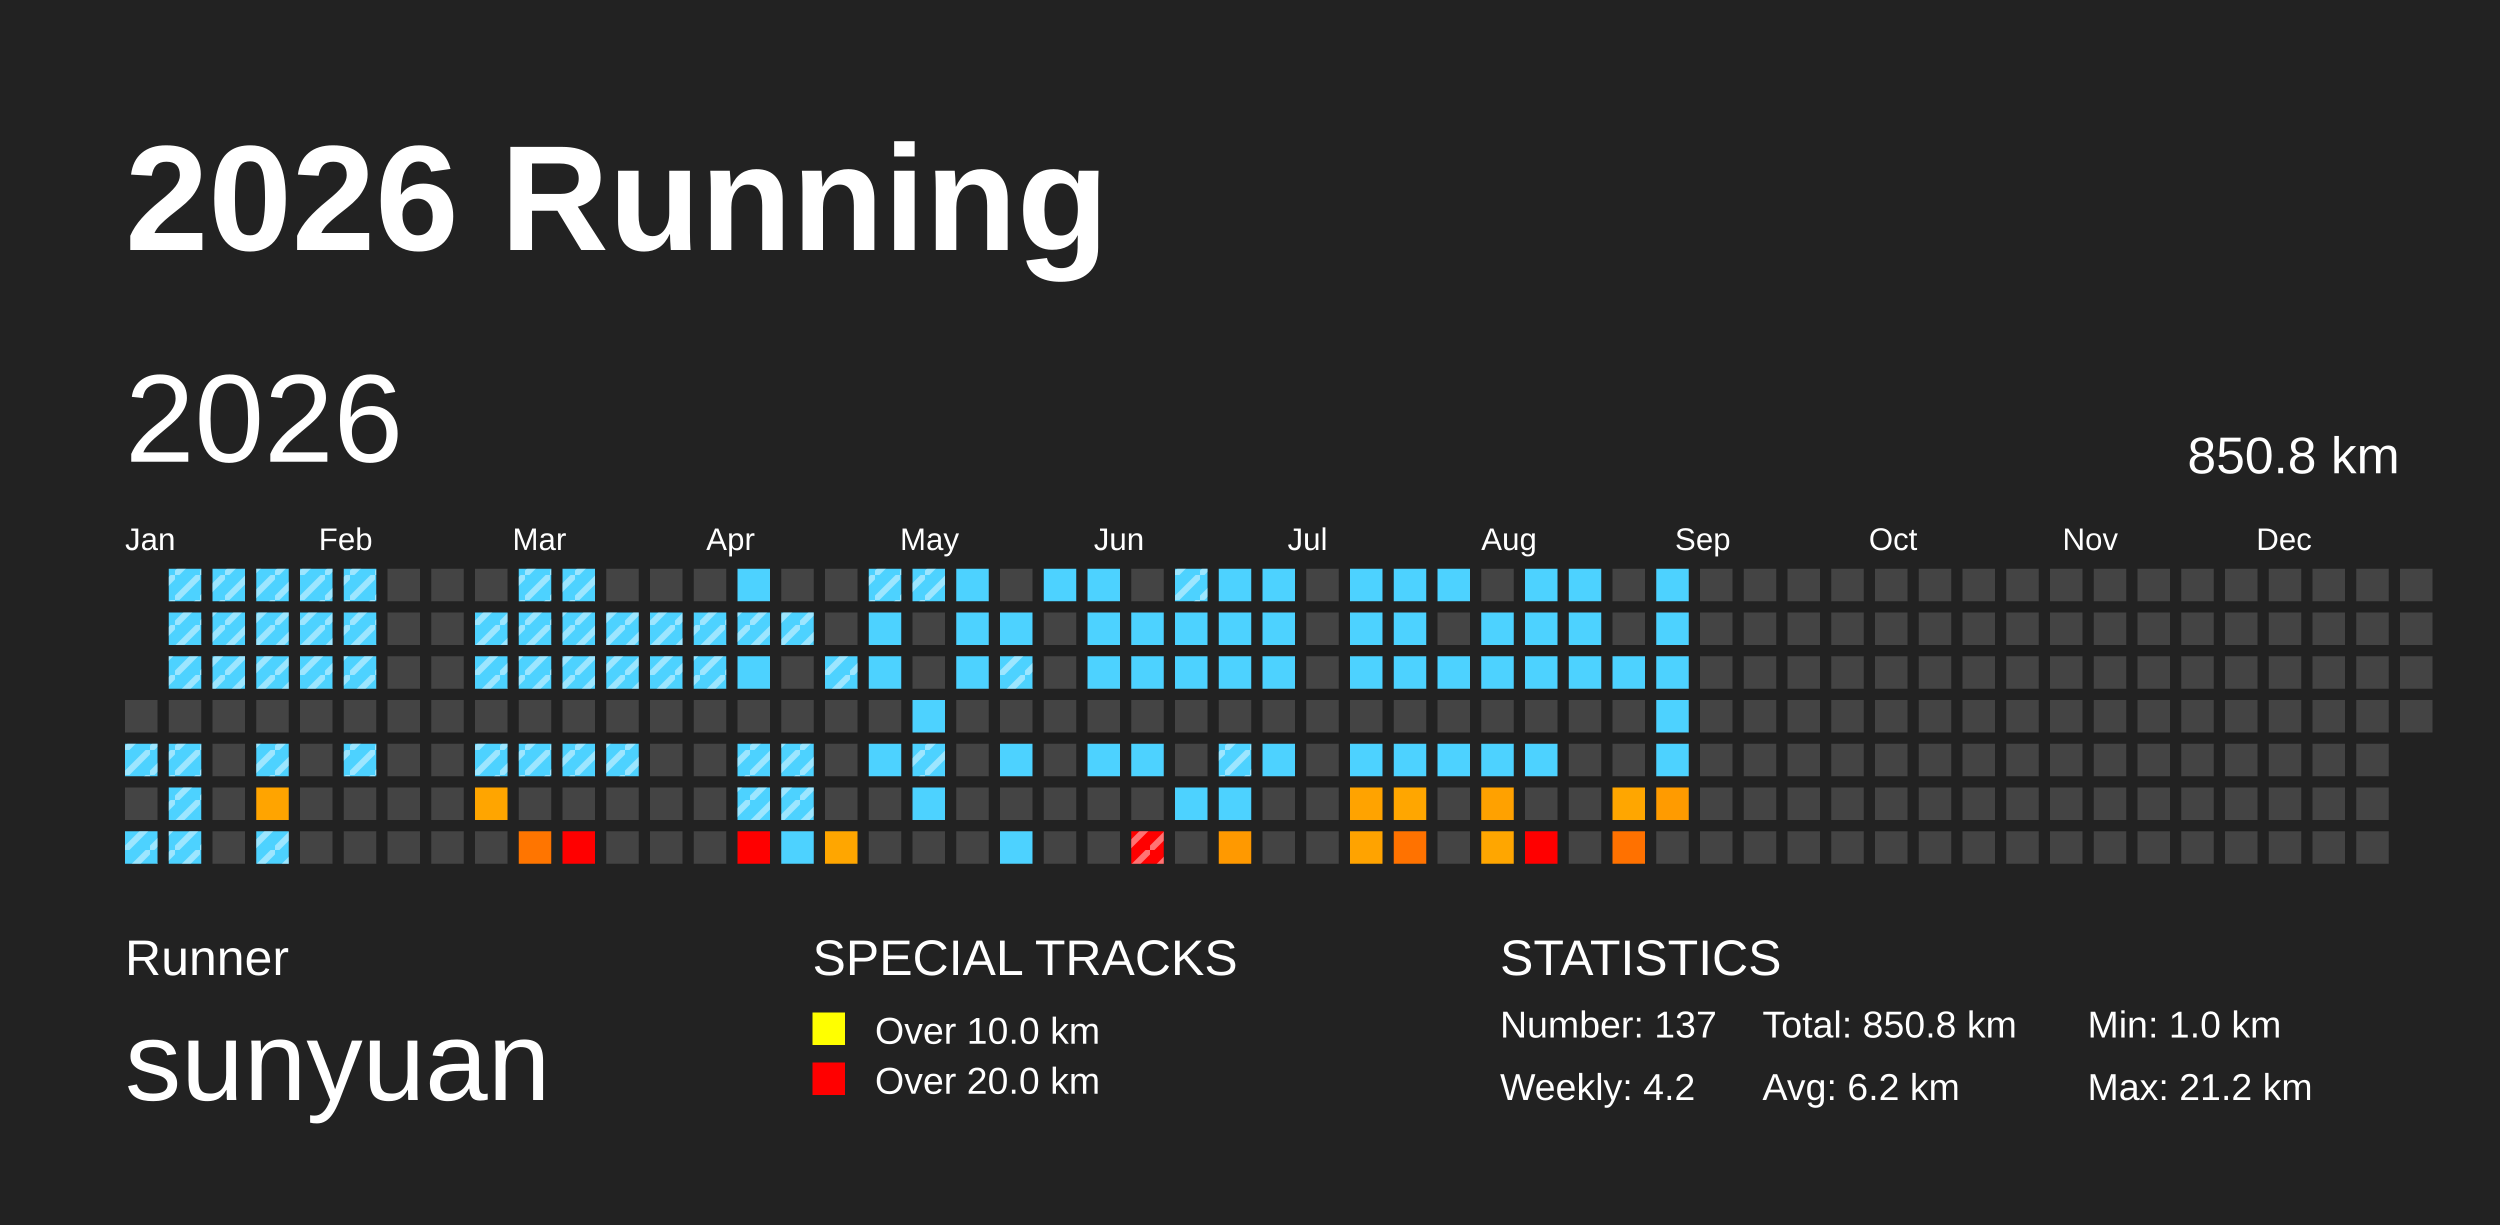
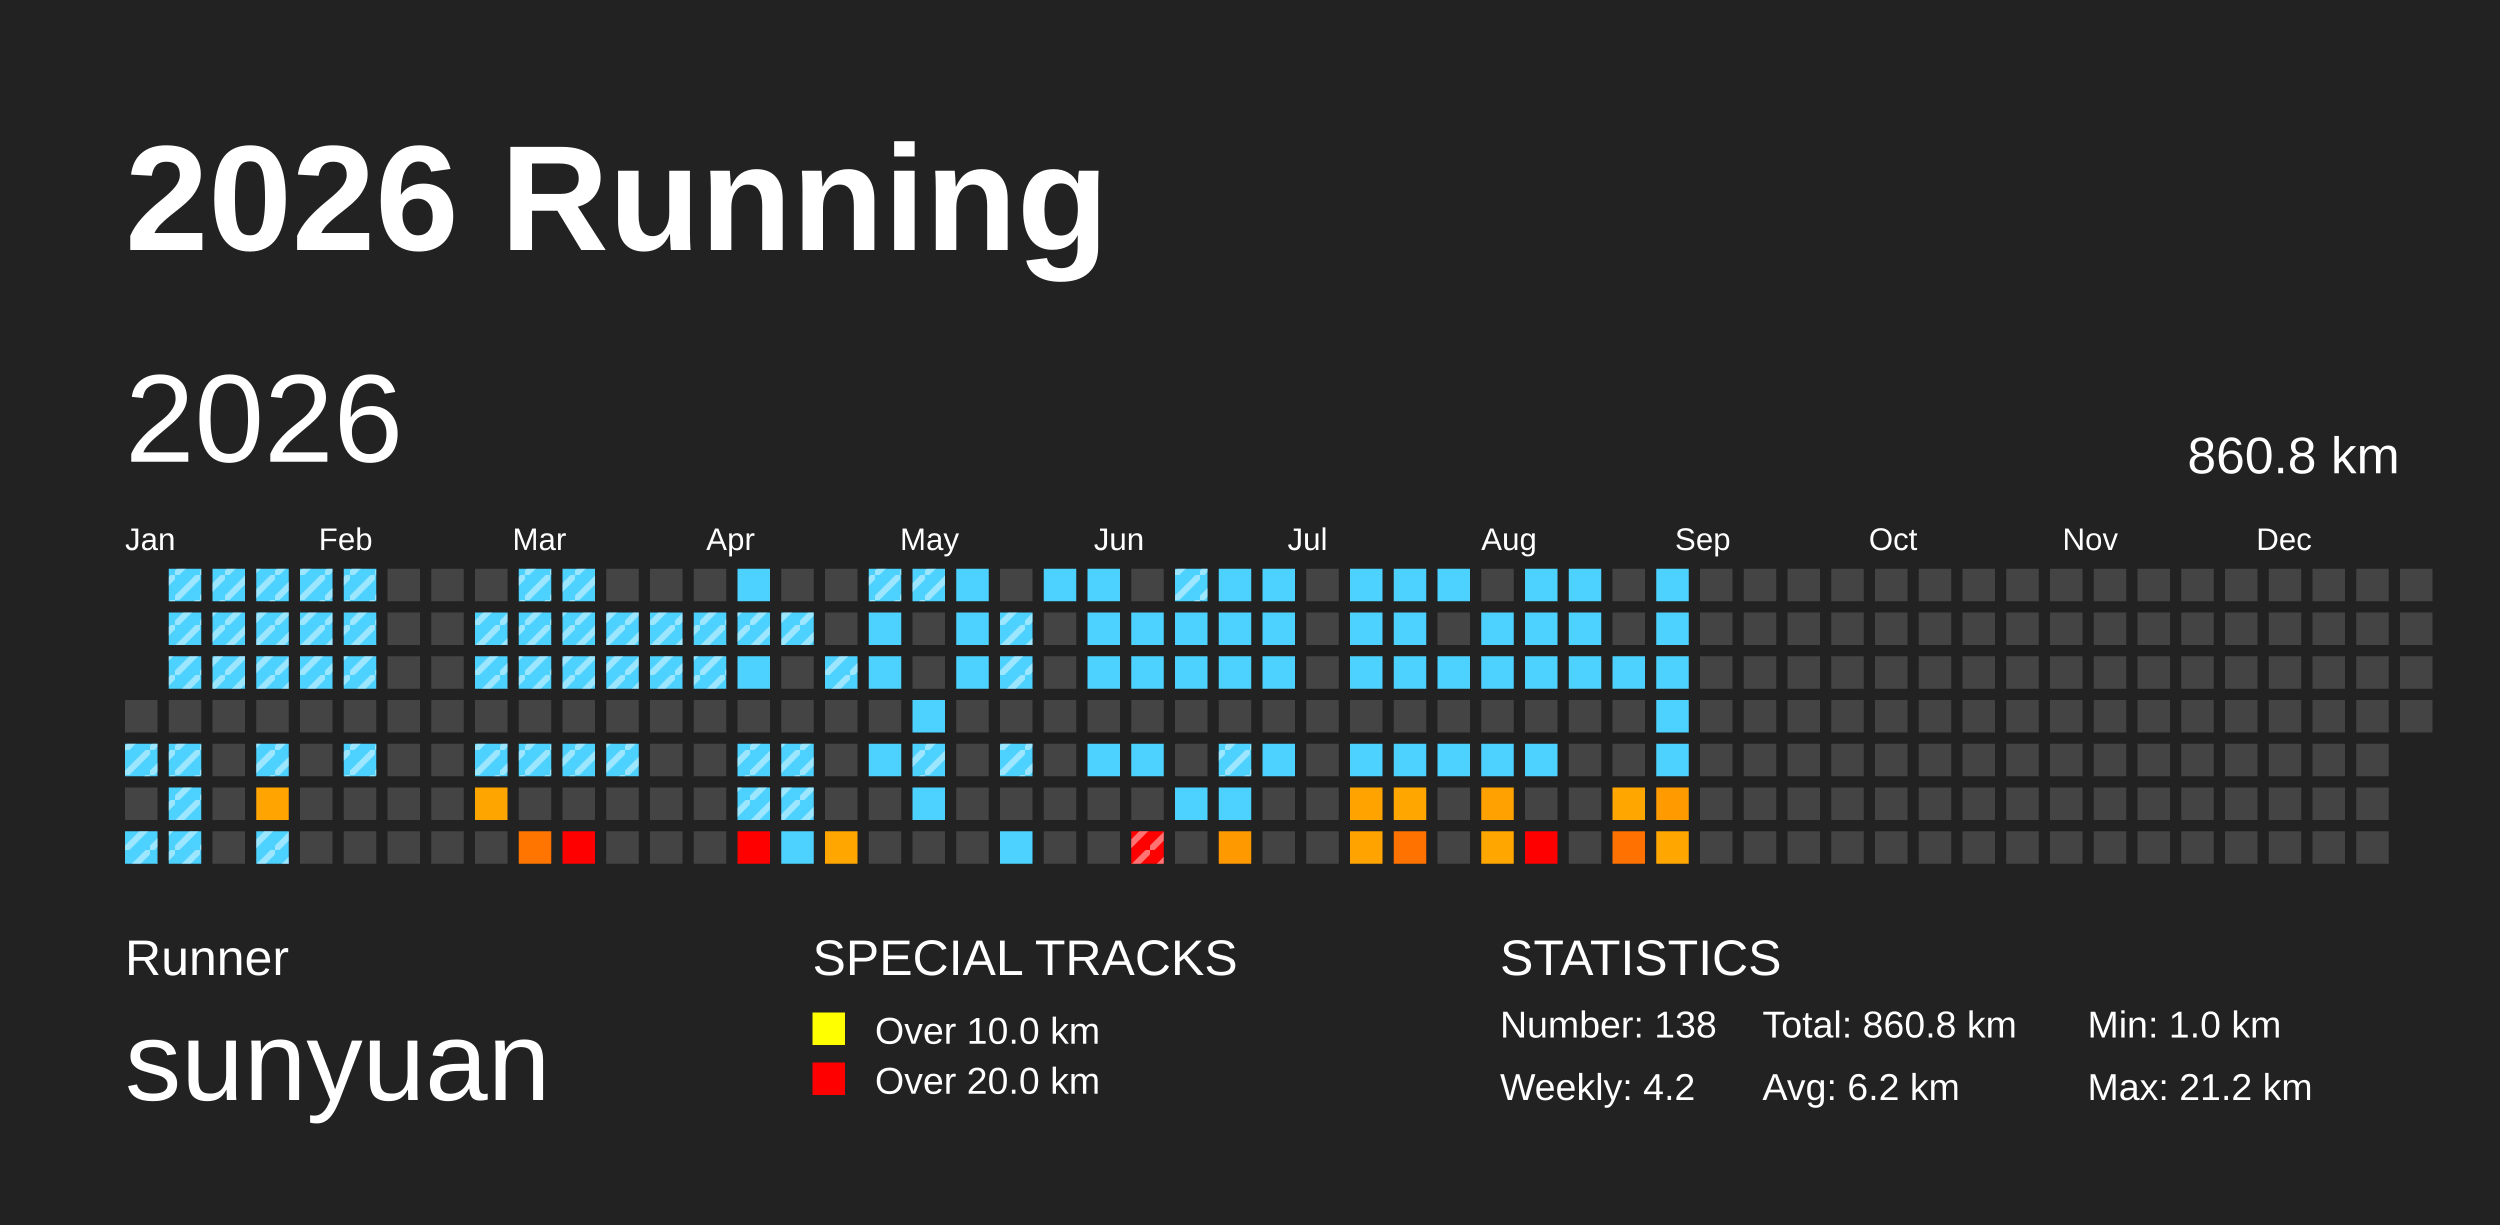
<svg xmlns="http://www.w3.org/2000/svg" baseProfile="full" height="98mm" version="1.1" viewBox="0,0,200,98" width="200mm">
  <defs>
    <pattern height="2" id="indoor-stripe" patternUnits="userSpaceOnUse" width="2">
      <line stroke="white" stroke-opacity="0.45" stroke-width="0.5" x1="0" x2="2" y1="2" y2="0" />
    </pattern>
  </defs>
  <rect fill="#222222" height="98" width="200" x="0" y="0" />
  <text fill="#FFFFFF" style="font-size:12px; font-family:Arial; font-weight:bold;" x="10" y="20">2026 Running</text>
  <text fill="#FFFFFF" style="font-size:4px; font-family:Arial" x="10" y="78">Runner</text>
  <text fill="#FFFFFF" style="font-size:9px; font-family:Arial" x="10" y="88">sunyuan</text>
  <text fill="#FFFFFF" style="font-size:4px; font-family:Arial" x="65" y="78">SPECIAL TRACKS</text>
  <rect fill="yellow" height="2.6" width="2.6" x="65" y="81" />
  <text fill="#FFFFFF" style="font-size:3px; font-family:Arial" x="70" y="83.5">Over 10.0 km</text>
  <rect fill="red" height="2.6" width="2.6" x="65" y="85" />
  <text fill="#FFFFFF" style="font-size:3px; font-family:Arial" x="70" y="87.5">Over 20.0 km</text>
  <text fill="#FFFFFF" style="font-size:4px; font-family:Arial" x="120" y="78">STATISTICS</text>
-   <text fill="#FFFFFF" style="font-size:3px; font-family:Arial" x="120" y="83">Number: 137</text>
+   <text fill="#FFFFFF" style="font-size:3px; font-family:Arial" x="120" y="83">Number: 138</text>
  <text fill="#FFFFFF" style="font-size:3px; font-family:Arial" x="120" y="88">Weekly: 4.2</text>
-   <text fill="#FFFFFF" style="font-size:3px; font-family:Arial" x="141" y="83">Total: 850.8 km</text>
+   <text fill="#FFFFFF" style="font-size:3px; font-family:Arial" x="141" y="83">Total: 860.8 km</text>
  <text fill="#FFFFFF" style="font-size:3px; font-family:Arial" x="141" y="88">Avg: 6.2 km</text>
  <text fill="#FFFFFF" style="font-size:3px; font-family:Arial" x="167" y="83">Min: 1.0 km</text>
  <text fill="#FFFFFF" style="font-size:3px; font-family:Arial" x="167" y="88">Max: 21.2 km</text>
  <text dominant-baseline="hanging" fill="#FFFFFF" style="font-size:10.0px; font-family:Arial;" x="10" y="30">2026</text>
-   <text dominant-baseline="hanging" fill="#FFFFFF" style="font-size:4.125px; font-family:Arial;" x="175" y="35">850.8 km</text>
+   <text dominant-baseline="hanging" fill="#FFFFFF" style="font-size:4.125px; font-family:Arial;" x="175" y="35">860.8 km</text>
  <text fill="#FFFFFF" style="font-size:2.5px; font-family:Arial" x="10.0" y="44">Jan</text>
  <text fill="#FFFFFF" style="font-size:2.5px; font-family:Arial" x="25.5" y="44">Feb</text>
  <text fill="#FFFFFF" style="font-size:2.5px; font-family:Arial" x="41.0" y="44">Mar</text>
  <text fill="#FFFFFF" style="font-size:2.5px; font-family:Arial" x="56.5" y="44">Apr</text>
  <text fill="#FFFFFF" style="font-size:2.5px; font-family:Arial" x="72.0" y="44">May</text>
  <text fill="#FFFFFF" style="font-size:2.5px; font-family:Arial" x="87.5" y="44">Jun</text>
  <text fill="#FFFFFF" style="font-size:2.5px; font-family:Arial" x="103.0" y="44">Jul</text>
  <text fill="#FFFFFF" style="font-size:2.5px; font-family:Arial" x="118.5" y="44">Aug</text>
  <text fill="#FFFFFF" style="font-size:2.5px; font-family:Arial" x="134.0" y="44">Sep</text>
  <text fill="#FFFFFF" style="font-size:2.5px; font-family:Arial" x="149.5" y="44">Oct</text>
  <text fill="#FFFFFF" style="font-size:2.5px; font-family:Arial" x="165.0" y="44">Nov</text>
  <text fill="#FFFFFF" style="font-size:2.5px; font-family:Arial" x="180.5" y="44">Dec</text>
  <rect fill="#444444" height="2.6" width="2.6" x="10.0" y="56.0" />
  <rect fill="#4dd2ff" height="2.6" width="2.6" x="10.0" y="59.5" />
  <rect fill="url(#indoor-stripe)" height="2.6" style="pointer-events: none;" width="2.6" x="10.0" y="59.5" />
  <rect fill="#444444" height="2.6" width="2.6" x="10.0" y="63.0" />
  <rect fill="#4dd2ff" height="2.6" width="2.6" x="10.0" y="66.5" />
  <rect fill="url(#indoor-stripe)" height="2.6" style="pointer-events: none;" width="2.6" x="10.0" y="66.5" />
  <rect fill="#4dd2ff" height="2.6" width="2.6" x="13.5" y="45.5" />
  <rect fill="url(#indoor-stripe)" height="2.6" style="pointer-events: none;" width="2.6" x="13.5" y="45.5" />
  <rect fill="#4dd2ff" height="2.6" width="2.6" x="13.5" y="49.0" />
  <rect fill="url(#indoor-stripe)" height="2.6" style="pointer-events: none;" width="2.6" x="13.5" y="49.0" />
  <rect fill="#4dd2ff" height="2.6" width="2.6" x="13.5" y="52.5" />
  <rect fill="url(#indoor-stripe)" height="2.6" style="pointer-events: none;" width="2.6" x="13.5" y="52.5" />
  <rect fill="#444444" height="2.6" width="2.6" x="13.5" y="56.0" />
  <rect fill="#4dd2ff" height="2.6" width="2.6" x="13.5" y="59.5" />
  <rect fill="url(#indoor-stripe)" height="2.6" style="pointer-events: none;" width="2.6" x="13.5" y="59.5" />
  <rect fill="#4dd2ff" height="2.6" width="2.6" x="13.5" y="63.0" />
  <rect fill="url(#indoor-stripe)" height="2.6" style="pointer-events: none;" width="2.6" x="13.5" y="63.0" />
  <rect fill="#4dd2ff" height="2.6" width="2.6" x="13.5" y="66.5" />
  <rect fill="url(#indoor-stripe)" height="2.6" style="pointer-events: none;" width="2.6" x="13.5" y="66.5" />
  <rect fill="#4dd2ff" height="2.6" width="2.6" x="17.0" y="45.5" />
  <rect fill="url(#indoor-stripe)" height="2.6" style="pointer-events: none;" width="2.6" x="17.0" y="45.5" />
  <rect fill="#4dd2ff" height="2.6" width="2.6" x="17.0" y="49.0" />
  <rect fill="url(#indoor-stripe)" height="2.6" style="pointer-events: none;" width="2.6" x="17.0" y="49.0" />
  <rect fill="#4dd2ff" height="2.6" width="2.6" x="17.0" y="52.5" />
  <rect fill="url(#indoor-stripe)" height="2.6" style="pointer-events: none;" width="2.6" x="17.0" y="52.5" />
  <rect fill="#444444" height="2.6" width="2.6" x="17.0" y="56.0" />
  <rect fill="#444444" height="2.6" width="2.6" x="17.0" y="59.5" />
  <rect fill="#444444" height="2.6" width="2.6" x="17.0" y="63.0" />
  <rect fill="#444444" height="2.6" width="2.6" x="17.0" y="66.5" />
  <rect fill="#4dd2ff" height="2.6" width="2.6" x="20.5" y="45.5" />
  <rect fill="url(#indoor-stripe)" height="2.6" style="pointer-events: none;" width="2.6" x="20.5" y="45.5" />
  <rect fill="#4dd2ff" height="2.6" width="2.6" x="20.5" y="49.0" />
  <rect fill="url(#indoor-stripe)" height="2.6" style="pointer-events: none;" width="2.6" x="20.5" y="49.0" />
  <rect fill="#4dd2ff" height="2.6" width="2.6" x="20.5" y="52.5" />
  <rect fill="url(#indoor-stripe)" height="2.6" style="pointer-events: none;" width="2.6" x="20.5" y="52.5" />
  <rect fill="#444444" height="2.6" width="2.6" x="20.5" y="56.0" />
  <rect fill="#4dd2ff" height="2.6" width="2.6" x="20.5" y="59.5" />
  <rect fill="url(#indoor-stripe)" height="2.6" style="pointer-events: none;" width="2.6" x="20.5" y="59.5" />
  <rect fill="#ffa400" height="2.6" width="2.6" x="20.5" y="63.0" />
  <rect fill="#4dd2ff" height="2.6" width="2.6" x="20.5" y="66.5" />
  <rect fill="url(#indoor-stripe)" height="2.6" style="pointer-events: none;" width="2.6" x="20.5" y="66.5" />
  <rect fill="#4dd2ff" height="2.6" width="2.6" x="24.0" y="45.5" />
  <rect fill="url(#indoor-stripe)" height="2.6" style="pointer-events: none;" width="2.6" x="24.0" y="45.5" />
  <rect fill="#4dd2ff" height="2.6" width="2.6" x="24.0" y="49.0" />
  <rect fill="url(#indoor-stripe)" height="2.6" style="pointer-events: none;" width="2.6" x="24.0" y="49.0" />
  <rect fill="#4dd2ff" height="2.6" width="2.6" x="24.0" y="52.5" />
  <rect fill="url(#indoor-stripe)" height="2.6" style="pointer-events: none;" width="2.6" x="24.0" y="52.5" />
  <rect fill="#444444" height="2.6" width="2.6" x="24.0" y="56.0" />
  <rect fill="#444444" height="2.6" width="2.6" x="24.0" y="59.5" />
  <rect fill="#444444" height="2.6" width="2.6" x="24.0" y="63.0" />
  <rect fill="#444444" height="2.6" width="2.6" x="24.0" y="66.5" />
  <rect fill="#4dd2ff" height="2.6" width="2.6" x="27.5" y="45.5" />
  <rect fill="url(#indoor-stripe)" height="2.6" style="pointer-events: none;" width="2.6" x="27.5" y="45.5" />
  <rect fill="#4dd2ff" height="2.6" width="2.6" x="27.5" y="49.0" />
  <rect fill="url(#indoor-stripe)" height="2.6" style="pointer-events: none;" width="2.6" x="27.5" y="49.0" />
  <rect fill="#4dd2ff" height="2.6" width="2.6" x="27.5" y="52.5" />
  <rect fill="url(#indoor-stripe)" height="2.6" style="pointer-events: none;" width="2.6" x="27.5" y="52.5" />
  <rect fill="#444444" height="2.6" width="2.6" x="27.5" y="56.0" />
  <rect fill="#4dd2ff" height="2.6" width="2.6" x="27.5" y="59.5" />
  <rect fill="url(#indoor-stripe)" height="2.6" style="pointer-events: none;" width="2.6" x="27.5" y="59.5" />
  <rect fill="#444444" height="2.6" width="2.6" x="27.5" y="63.0" />
  <rect fill="#444444" height="2.6" width="2.6" x="27.5" y="66.5" />
  <rect fill="#444444" height="2.6" width="2.6" x="31.0" y="45.5" />
  <rect fill="#444444" height="2.6" width="2.6" x="31.0" y="49.0" />
  <rect fill="#444444" height="2.6" width="2.6" x="31.0" y="52.5" />
  <rect fill="#444444" height="2.6" width="2.6" x="31.0" y="56.0" />
  <rect fill="#444444" height="2.6" width="2.6" x="31.0" y="59.5" />
  <rect fill="#444444" height="2.6" width="2.6" x="31.0" y="63.0" />
  <rect fill="#444444" height="2.6" width="2.6" x="31.0" y="66.5" />
  <rect fill="#444444" height="2.6" width="2.6" x="34.5" y="45.5" />
  <rect fill="#444444" height="2.6" width="2.6" x="34.5" y="49.0" />
  <rect fill="#444444" height="2.6" width="2.6" x="34.5" y="52.5" />
  <rect fill="#444444" height="2.6" width="2.6" x="34.5" y="56.0" />
  <rect fill="#444444" height="2.6" width="2.6" x="34.5" y="59.5" />
  <rect fill="#444444" height="2.6" width="2.6" x="34.5" y="63.0" />
  <rect fill="#444444" height="2.6" width="2.6" x="34.5" y="66.5" />
  <rect fill="#444444" height="2.6" width="2.6" x="38.0" y="45.5" />
  <rect fill="#4dd2ff" height="2.6" width="2.6" x="38.0" y="49.0" />
  <rect fill="url(#indoor-stripe)" height="2.6" style="pointer-events: none;" width="2.6" x="38.0" y="49.0" />
  <rect fill="#4dd2ff" height="2.6" width="2.6" x="38.0" y="52.5" />
  <rect fill="url(#indoor-stripe)" height="2.6" style="pointer-events: none;" width="2.6" x="38.0" y="52.5" />
  <rect fill="#444444" height="2.6" width="2.6" x="38.0" y="56.0" />
  <rect fill="#4dd2ff" height="2.6" width="2.6" x="38.0" y="59.5" />
  <rect fill="url(#indoor-stripe)" height="2.6" style="pointer-events: none;" width="2.6" x="38.0" y="59.5" />
  <rect fill="#ffa500" height="2.6" width="2.6" x="38.0" y="63.0" />
  <rect fill="#444444" height="2.6" width="2.6" x="38.0" y="66.5" />
  <rect fill="#4dd2ff" height="2.6" width="2.6" x="41.5" y="45.5" />
  <rect fill="url(#indoor-stripe)" height="2.6" style="pointer-events: none;" width="2.6" x="41.5" y="45.5" />
  <rect fill="#4dd2ff" height="2.6" width="2.6" x="41.5" y="49.0" />
  <rect fill="url(#indoor-stripe)" height="2.6" style="pointer-events: none;" width="2.6" x="41.5" y="49.0" />
  <rect fill="#4dd2ff" height="2.6" width="2.6" x="41.5" y="52.5" />
  <rect fill="url(#indoor-stripe)" height="2.6" style="pointer-events: none;" width="2.6" x="41.5" y="52.5" />
  <rect fill="#444444" height="2.6" width="2.6" x="41.5" y="56.0" />
  <rect fill="#4dd2ff" height="2.6" width="2.6" x="41.5" y="59.5" />
  <rect fill="url(#indoor-stripe)" height="2.6" style="pointer-events: none;" width="2.6" x="41.5" y="59.5" />
  <rect fill="#444444" height="2.6" width="2.6" x="41.5" y="63.0" />
  <rect fill="#ff7500" height="2.6" width="2.6" x="41.5" y="66.5" />
  <rect fill="#4dd2ff" height="2.6" width="2.6" x="45.0" y="45.5" />
  <rect fill="url(#indoor-stripe)" height="2.6" style="pointer-events: none;" width="2.6" x="45.0" y="45.5" />
  <rect fill="#4dd2ff" height="2.6" width="2.6" x="45.0" y="49.0" />
  <rect fill="url(#indoor-stripe)" height="2.6" style="pointer-events: none;" width="2.6" x="45.0" y="49.0" />
  <rect fill="#4dd2ff" height="2.6" width="2.6" x="45.0" y="52.5" />
  <rect fill="url(#indoor-stripe)" height="2.6" style="pointer-events: none;" width="2.6" x="45.0" y="52.5" />
  <rect fill="#444444" height="2.6" width="2.6" x="45.0" y="56.0" />
  <rect fill="#4dd2ff" height="2.6" width="2.6" x="45.0" y="59.5" />
  <rect fill="url(#indoor-stripe)" height="2.6" style="pointer-events: none;" width="2.6" x="45.0" y="59.5" />
  <rect fill="#444444" height="2.6" width="2.6" x="45.0" y="63.0" />
  <rect fill="red" height="2.6" width="2.6" x="45.0" y="66.5" />
  <rect fill="#444444" height="2.6" width="2.6" x="48.5" y="45.5" />
  <rect fill="#4dd2ff" height="2.6" width="2.6" x="48.5" y="49.0" />
  <rect fill="url(#indoor-stripe)" height="2.6" style="pointer-events: none;" width="2.6" x="48.5" y="49.0" />
  <rect fill="#4dd2ff" height="2.6" width="2.6" x="48.5" y="52.5" />
  <rect fill="url(#indoor-stripe)" height="2.6" style="pointer-events: none;" width="2.6" x="48.5" y="52.5" />
  <rect fill="#444444" height="2.6" width="2.6" x="48.5" y="56.0" />
  <rect fill="#4dd2ff" height="2.6" width="2.6" x="48.5" y="59.5" />
  <rect fill="url(#indoor-stripe)" height="2.6" style="pointer-events: none;" width="2.6" x="48.5" y="59.5" />
  <rect fill="#444444" height="2.6" width="2.6" x="48.5" y="63.0" />
  <rect fill="#444444" height="2.6" width="2.6" x="48.5" y="66.5" />
  <rect fill="#444444" height="2.6" width="2.6" x="52.0" y="45.5" />
  <rect fill="#4dd2ff" height="2.6" width="2.6" x="52.0" y="49.0" />
  <rect fill="url(#indoor-stripe)" height="2.6" style="pointer-events: none;" width="2.6" x="52.0" y="49.0" />
  <rect fill="#4dd2ff" height="2.6" width="2.6" x="52.0" y="52.5" />
  <rect fill="url(#indoor-stripe)" height="2.6" style="pointer-events: none;" width="2.6" x="52.0" y="52.5" />
  <rect fill="#444444" height="2.6" width="2.6" x="52.0" y="56.0" />
  <rect fill="#444444" height="2.6" width="2.6" x="52.0" y="59.5" />
  <rect fill="#444444" height="2.6" width="2.6" x="52.0" y="63.0" />
  <rect fill="#444444" height="2.6" width="2.6" x="52.0" y="66.5" />
  <rect fill="#444444" height="2.6" width="2.6" x="55.5" y="45.5" />
  <rect fill="#4dd2ff" height="2.6" width="2.6" x="55.5" y="49.0" />
  <rect fill="url(#indoor-stripe)" height="2.6" style="pointer-events: none;" width="2.6" x="55.5" y="49.0" />
  <rect fill="#4dd2ff" height="2.6" width="2.6" x="55.5" y="52.5" />
  <rect fill="url(#indoor-stripe)" height="2.6" style="pointer-events: none;" width="2.6" x="55.5" y="52.5" />
  <rect fill="#444444" height="2.6" width="2.6" x="55.5" y="56.0" />
  <rect fill="#444444" height="2.6" width="2.6" x="55.5" y="59.5" />
  <rect fill="#444444" height="2.6" width="2.6" x="55.5" y="63.0" />
  <rect fill="#444444" height="2.6" width="2.6" x="55.5" y="66.5" />
  <rect fill="#4dd2ff" height="2.6" width="2.6" x="59.0" y="45.5" />
  <rect fill="#4dd2ff" height="2.6" width="2.6" x="59.0" y="49.0" />
  <rect fill="url(#indoor-stripe)" height="2.6" style="pointer-events: none;" width="2.6" x="59.0" y="49.0" />
  <rect fill="#4dd2ff" height="2.6" width="2.6" x="59.0" y="52.5" />
  <rect fill="#444444" height="2.6" width="2.6" x="59.0" y="56.0" />
  <rect fill="#4dd2ff" height="2.6" width="2.6" x="59.0" y="59.5" />
  <rect fill="url(#indoor-stripe)" height="2.6" style="pointer-events: none;" width="2.6" x="59.0" y="59.5" />
  <rect fill="#4dd2ff" height="2.6" width="2.6" x="59.0" y="63.0" />
  <rect fill="url(#indoor-stripe)" height="2.6" style="pointer-events: none;" width="2.6" x="59.0" y="63.0" />
  <rect fill="red" height="2.6" width="2.6" x="59.0" y="66.5" />
  <rect fill="#444444" height="2.6" width="2.6" x="62.5" y="45.5" />
  <rect fill="#4dd2ff" height="2.6" width="2.6" x="62.5" y="49.0" />
  <rect fill="url(#indoor-stripe)" height="2.6" style="pointer-events: none;" width="2.6" x="62.5" y="49.0" />
  <rect fill="#444444" height="2.6" width="2.6" x="62.5" y="52.5" />
  <rect fill="#444444" height="2.6" width="2.6" x="62.5" y="56.0" />
  <rect fill="#4dd2ff" height="2.6" width="2.6" x="62.5" y="59.5" />
  <rect fill="url(#indoor-stripe)" height="2.6" style="pointer-events: none;" width="2.6" x="62.5" y="59.5" />
  <rect fill="#4dd2ff" height="2.6" width="2.6" x="62.5" y="63.0" />
  <rect fill="url(#indoor-stripe)" height="2.6" style="pointer-events: none;" width="2.6" x="62.5" y="63.0" />
  <rect fill="#4dd2ff" height="2.6" width="2.6" x="62.5" y="66.5" />
  <rect fill="#444444" height="2.6" width="2.6" x="66.0" y="45.5" />
  <rect fill="#444444" height="2.6" width="2.6" x="66.0" y="49.0" />
  <rect fill="#4dd2ff" height="2.6" width="2.6" x="66.0" y="52.5" />
  <rect fill="url(#indoor-stripe)" height="2.6" style="pointer-events: none;" width="2.6" x="66.0" y="52.5" />
  <rect fill="#444444" height="2.6" width="2.6" x="66.0" y="56.0" />
  <rect fill="#444444" height="2.6" width="2.6" x="66.0" y="59.5" />
  <rect fill="#444444" height="2.6" width="2.6" x="66.0" y="63.0" />
  <rect fill="#ffa600" height="2.6" width="2.6" x="66.0" y="66.5" />
  <rect fill="#4dd2ff" height="2.6" width="2.6" x="69.5" y="45.5" />
  <rect fill="url(#indoor-stripe)" height="2.6" style="pointer-events: none;" width="2.6" x="69.5" y="45.5" />
  <rect fill="#4dd2ff" height="2.6" width="2.6" x="69.5" y="49.0" />
  <rect fill="#4dd2ff" height="2.6" width="2.6" x="69.5" y="52.5" />
  <rect fill="#444444" height="2.6" width="2.6" x="69.5" y="56.0" />
  <rect fill="#4dd2ff" height="2.6" width="2.6" x="69.5" y="59.5" />
  <rect fill="#444444" height="2.6" width="2.6" x="69.5" y="63.0" />
  <rect fill="#444444" height="2.6" width="2.6" x="69.5" y="66.5" />
  <rect fill="#4dd2ff" height="2.6" width="2.6" x="73.0" y="45.5" />
  <rect fill="url(#indoor-stripe)" height="2.6" style="pointer-events: none;" width="2.6" x="73.0" y="45.5" />
  <rect fill="#444444" height="2.6" width="2.6" x="73.0" y="49.0" />
  <rect fill="#444444" height="2.6" width="2.6" x="73.0" y="52.5" />
  <rect fill="#4dd2ff" height="2.6" width="2.6" x="73.0" y="56.0" />
  <rect fill="#4dd2ff" height="2.6" width="2.6" x="73.0" y="59.5" />
  <rect fill="url(#indoor-stripe)" height="2.6" style="pointer-events: none;" width="2.6" x="73.0" y="59.5" />
  <rect fill="#4dd2ff" height="2.6" width="2.6" x="73.0" y="63.0" />
  <rect fill="#444444" height="2.6" width="2.6" x="73.0" y="66.5" />
  <rect fill="#4dd2ff" height="2.6" width="2.6" x="76.5" y="45.5" />
  <rect fill="#4dd2ff" height="2.6" width="2.6" x="76.5" y="49.0" />
  <rect fill="#4dd2ff" height="2.6" width="2.6" x="76.5" y="52.5" />
  <rect fill="#444444" height="2.6" width="2.6" x="76.5" y="56.0" />
  <rect fill="#444444" height="2.6" width="2.6" x="76.5" y="59.5" />
  <rect fill="#444444" height="2.6" width="2.6" x="76.5" y="63.0" />
  <rect fill="#444444" height="2.6" width="2.6" x="76.5" y="66.5" />
  <rect fill="#444444" height="2.6" width="2.6" x="80.0" y="45.5" />
  <rect fill="#4dd2ff" height="2.6" width="2.6" x="80.0" y="49.0" />
+   <rect fill="url(#indoor-stripe)" height="2.6" style="pointer-events: none;" width="2.6" x="80.0" y="49.0" />
  <rect fill="#4dd2ff" height="2.6" width="2.6" x="80.0" y="52.5" />
  <rect fill="url(#indoor-stripe)" height="2.6" style="pointer-events: none;" width="2.6" x="80.0" y="52.5" />
  <rect fill="#444444" height="2.6" width="2.6" x="80.0" y="56.0" />
  <rect fill="#4dd2ff" height="2.6" width="2.6" x="80.0" y="59.5" />
+   <rect fill="url(#indoor-stripe)" height="2.6" style="pointer-events: none;" width="2.6" x="80.0" y="59.5" />
  <rect fill="#444444" height="2.6" width="2.6" x="80.0" y="63.0" />
  <rect fill="#4dd2ff" height="2.6" width="2.6" x="80.0" y="66.5" />
  <rect fill="#4dd2ff" height="2.6" width="2.6" x="83.5" y="45.5" />
  <rect fill="#444444" height="2.6" width="2.6" x="83.5" y="49.0" />
  <rect fill="#444444" height="2.6" width="2.6" x="83.5" y="52.5" />
  <rect fill="#444444" height="2.6" width="2.6" x="83.5" y="56.0" />
  <rect fill="#444444" height="2.6" width="2.6" x="83.5" y="59.5" />
  <rect fill="#444444" height="2.6" width="2.6" x="83.5" y="63.0" />
  <rect fill="#444444" height="2.6" width="2.6" x="83.5" y="66.5" />
  <rect fill="#4dd2ff" height="2.6" width="2.6" x="87.0" y="45.5" />
  <rect fill="#4dd2ff" height="2.6" width="2.6" x="87.0" y="49.0" />
  <rect fill="#4dd2ff" height="2.6" width="2.6" x="87.0" y="52.5" />
  <rect fill="#444444" height="2.6" width="2.6" x="87.0" y="56.0" />
  <rect fill="#4dd2ff" height="2.6" width="2.6" x="87.0" y="59.5" />
  <rect fill="#444444" height="2.6" width="2.6" x="87.0" y="63.0" />
  <rect fill="#444444" height="2.6" width="2.6" x="87.0" y="66.5" />
  <rect fill="#444444" height="2.6" width="2.6" x="90.5" y="45.5" />
  <rect fill="#4dd2ff" height="2.6" width="2.6" x="90.5" y="49.0" />
  <rect fill="#4dd2ff" height="2.6" width="2.6" x="90.5" y="52.5" />
  <rect fill="#444444" height="2.6" width="2.6" x="90.5" y="56.0" />
  <rect fill="#4dd2ff" height="2.6" width="2.6" x="90.5" y="59.5" />
  <rect fill="#444444" height="2.6" width="2.6" x="90.5" y="63.0" />
  <rect fill="red" height="2.6" width="2.6" x="90.5" y="66.5" />
  <rect fill="url(#indoor-stripe)" height="2.6" style="pointer-events: none;" width="2.6" x="90.5" y="66.5" />
  <rect fill="#4dd2ff" height="2.6" width="2.6" x="94.0" y="45.5" />
  <rect fill="url(#indoor-stripe)" height="2.6" style="pointer-events: none;" width="2.6" x="94.0" y="45.5" />
  <rect fill="#4dd2ff" height="2.6" width="2.6" x="94.0" y="49.0" />
  <rect fill="#4dd2ff" height="2.6" width="2.6" x="94.0" y="52.5" />
  <rect fill="#444444" height="2.6" width="2.6" x="94.0" y="56.0" />
  <rect fill="#444444" height="2.6" width="2.6" x="94.0" y="59.5" />
  <rect fill="#4dd2ff" height="2.6" width="2.6" x="94.0" y="63.0" />
  <rect fill="#444444" height="2.6" width="2.6" x="94.0" y="66.5" />
  <rect fill="#4dd2ff" height="2.6" width="2.6" x="97.5" y="45.5" />
  <rect fill="#4dd2ff" height="2.6" width="2.6" x="97.5" y="49.0" />
  <rect fill="#4dd2ff" height="2.6" width="2.6" x="97.5" y="52.5" />
  <rect fill="#444444" height="2.6" width="2.6" x="97.5" y="56.0" />
  <rect fill="#4dd2ff" height="2.6" width="2.6" x="97.5" y="59.5" />
  <rect fill="url(#indoor-stripe)" height="2.6" style="pointer-events: none;" width="2.6" x="97.5" y="59.5" />
  <rect fill="#4dd2ff" height="2.6" width="2.6" x="97.5" y="63.0" />
  <rect fill="#ff9900" height="2.6" width="2.6" x="97.5" y="66.5" />
  <rect fill="#4dd2ff" height="2.6" width="2.6" x="101.0" y="45.5" />
  <rect fill="#4dd2ff" height="2.6" width="2.6" x="101.0" y="49.0" />
  <rect fill="#4dd2ff" height="2.6" width="2.6" x="101.0" y="52.5" />
  <rect fill="#444444" height="2.6" width="2.6" x="101.0" y="56.0" />
  <rect fill="#4dd2ff" height="2.6" width="2.6" x="101.0" y="59.5" />
  <rect fill="#444444" height="2.6" width="2.6" x="101.0" y="63.0" />
  <rect fill="#444444" height="2.6" width="2.6" x="101.0" y="66.5" />
  <rect fill="#444444" height="2.6" width="2.6" x="104.5" y="45.5" />
  <rect fill="#444444" height="2.6" width="2.6" x="104.5" y="49.0" />
  <rect fill="#444444" height="2.6" width="2.6" x="104.5" y="52.5" />
  <rect fill="#444444" height="2.6" width="2.6" x="104.5" y="56.0" />
  <rect fill="#444444" height="2.6" width="2.6" x="104.5" y="59.5" />
  <rect fill="#444444" height="2.6" width="2.6" x="104.5" y="63.0" />
  <rect fill="#444444" height="2.6" width="2.6" x="104.5" y="66.5" />
  <rect fill="#4dd2ff" height="2.6" width="2.6" x="108.0" y="45.5" />
  <rect fill="#4dd2ff" height="2.6" width="2.6" x="108.0" y="49.0" />
  <rect fill="#4dd2ff" height="2.6" width="2.6" x="108.0" y="52.5" />
  <rect fill="#444444" height="2.6" width="2.6" x="108.0" y="56.0" />
  <rect fill="#4dd2ff" height="2.6" width="2.6" x="108.0" y="59.5" />
  <rect fill="#ffa300" height="2.6" width="2.6" x="108.0" y="63.0" />
  <rect fill="#ffa300" height="2.6" width="2.6" x="108.0" y="66.5" />
  <rect fill="#4dd2ff" height="2.6" width="2.6" x="111.5" y="45.5" />
  <rect fill="#4dd2ff" height="2.6" width="2.6" x="111.5" y="49.0" />
  <rect fill="#4dd2ff" height="2.6" width="2.6" x="111.5" y="52.5" />
  <rect fill="#444444" height="2.6" width="2.6" x="111.5" y="56.0" />
  <rect fill="#4dd2ff" height="2.6" width="2.6" x="111.5" y="59.5" />
  <rect fill="#ffa600" height="2.6" width="2.6" x="111.5" y="63.0" />
  <rect fill="#ff7200" height="2.6" width="2.6" x="111.5" y="66.5" />
  <rect fill="#4dd2ff" height="2.6" width="2.6" x="115.0" y="45.5" />
  <rect fill="#444444" height="2.6" width="2.6" x="115.0" y="49.0" />
  <rect fill="#4dd2ff" height="2.6" width="2.6" x="115.0" y="52.5" />
  <rect fill="#444444" height="2.6" width="2.6" x="115.0" y="56.0" />
  <rect fill="#4dd2ff" height="2.6" width="2.6" x="115.0" y="59.5" />
  <rect fill="#444444" height="2.6" width="2.6" x="115.0" y="63.0" />
  <rect fill="#444444" height="2.6" width="2.6" x="115.0" y="66.5" />
  <rect fill="#444444" height="2.6" width="2.6" x="118.5" y="45.5" />
  <rect fill="#4dd2ff" height="2.6" width="2.6" x="118.5" y="49.0" />
  <rect fill="#4dd2ff" height="2.6" width="2.6" x="118.5" y="52.5" />
  <rect fill="#444444" height="2.6" width="2.6" x="118.5" y="56.0" />
  <rect fill="#4dd2ff" height="2.6" width="2.6" x="118.5" y="59.5" />
  <rect fill="#ffa100" height="2.6" width="2.6" x="118.5" y="63.0" />
  <rect fill="#ffa600" height="2.6" width="2.6" x="118.5" y="66.5" />
  <rect fill="#4dd2ff" height="2.6" width="2.6" x="122.0" y="45.5" />
  <rect fill="#4dd2ff" height="2.6" width="2.6" x="122.0" y="49.0" />
  <rect fill="#4dd2ff" height="2.6" width="2.6" x="122.0" y="52.5" />
  <rect fill="#444444" height="2.6" width="2.6" x="122.0" y="56.0" />
  <rect fill="#4dd2ff" height="2.6" width="2.6" x="122.0" y="59.5" />
  <rect fill="#444444" height="2.6" width="2.6" x="122.0" y="63.0" />
  <rect fill="red" height="2.6" width="2.6" x="122.0" y="66.5" />
  <rect fill="#4dd2ff" height="2.6" width="2.6" x="125.5" y="45.5" />
  <rect fill="#4dd2ff" height="2.6" width="2.6" x="125.5" y="49.0" />
  <rect fill="#4dd2ff" height="2.6" width="2.6" x="125.5" y="52.5" />
  <rect fill="#444444" height="2.6" width="2.6" x="125.5" y="56.0" />
  <rect fill="#444444" height="2.6" width="2.6" x="125.5" y="59.5" />
  <rect fill="#444444" height="2.6" width="2.6" x="125.5" y="63.0" />
  <rect fill="#444444" height="2.6" width="2.6" x="125.5" y="66.5" />
  <rect fill="#444444" height="2.6" width="2.6" x="129.0" y="45.5" />
  <rect fill="#444444" height="2.6" width="2.6" x="129.0" y="49.0" />
  <rect fill="#4dd2ff" height="2.6" width="2.6" x="129.0" y="52.5" />
  <rect fill="#444444" height="2.6" width="2.6" x="129.0" y="56.0" />
  <rect fill="#444444" height="2.6" width="2.6" x="129.0" y="59.5" />
  <rect fill="#ffa600" height="2.6" width="2.6" x="129.0" y="63.0" />
  <rect fill="#ff7100" height="2.6" width="2.6" x="129.0" y="66.5" />
  <rect fill="#4dd2ff" height="2.6" width="2.6" x="132.5" y="45.5" />
  <rect fill="#4dd2ff" height="2.6" width="2.6" x="132.5" y="49.0" />
  <rect fill="#4dd2ff" height="2.6" width="2.6" x="132.5" y="52.5" />
  <rect fill="#4dd2ff" height="2.6" width="2.6" x="132.5" y="56.0" />
  <rect fill="#4dd2ff" height="2.6" width="2.6" x="132.5" y="59.5" />
  <rect fill="#ff9b00" height="2.6" width="2.6" x="132.5" y="63.0" />
-   <rect fill="#444444" height="2.6" width="2.6" x="132.5" y="66.5" />
+   <rect fill="#ffa600" height="2.6" width="2.6" x="132.5" y="66.5" />
  <rect fill="#444444" height="2.6" width="2.6" x="136.0" y="45.5" />
  <rect fill="#444444" height="2.6" width="2.6" x="136.0" y="49.0" />
  <rect fill="#444444" height="2.6" width="2.6" x="136.0" y="52.5" />
  <rect fill="#444444" height="2.6" width="2.6" x="136.0" y="56.0" />
  <rect fill="#444444" height="2.6" width="2.6" x="136.0" y="59.5" />
  <rect fill="#444444" height="2.6" width="2.6" x="136.0" y="63.0" />
  <rect fill="#444444" height="2.6" width="2.6" x="136.0" y="66.5" />
  <rect fill="#444444" height="2.6" width="2.6" x="139.5" y="45.5" />
  <rect fill="#444444" height="2.6" width="2.6" x="139.5" y="49.0" />
  <rect fill="#444444" height="2.6" width="2.6" x="139.5" y="52.5" />
  <rect fill="#444444" height="2.6" width="2.6" x="139.5" y="56.0" />
  <rect fill="#444444" height="2.6" width="2.6" x="139.5" y="59.5" />
  <rect fill="#444444" height="2.6" width="2.6" x="139.5" y="63.0" />
  <rect fill="#444444" height="2.6" width="2.6" x="139.5" y="66.5" />
  <rect fill="#444444" height="2.6" width="2.6" x="143.0" y="45.5" />
  <rect fill="#444444" height="2.6" width="2.6" x="143.0" y="49.0" />
  <rect fill="#444444" height="2.6" width="2.6" x="143.0" y="52.5" />
  <rect fill="#444444" height="2.6" width="2.6" x="143.0" y="56.0" />
  <rect fill="#444444" height="2.6" width="2.6" x="143.0" y="59.5" />
  <rect fill="#444444" height="2.6" width="2.6" x="143.0" y="63.0" />
  <rect fill="#444444" height="2.6" width="2.6" x="143.0" y="66.5" />
  <rect fill="#444444" height="2.6" width="2.6" x="146.5" y="45.5" />
  <rect fill="#444444" height="2.6" width="2.6" x="146.5" y="49.0" />
  <rect fill="#444444" height="2.6" width="2.6" x="146.5" y="52.5" />
  <rect fill="#444444" height="2.6" width="2.6" x="146.5" y="56.0" />
  <rect fill="#444444" height="2.6" width="2.6" x="146.5" y="59.5" />
  <rect fill="#444444" height="2.6" width="2.6" x="146.5" y="63.0" />
  <rect fill="#444444" height="2.6" width="2.6" x="146.5" y="66.5" />
  <rect fill="#444444" height="2.6" width="2.6" x="150.0" y="45.5" />
  <rect fill="#444444" height="2.6" width="2.6" x="150.0" y="49.0" />
  <rect fill="#444444" height="2.6" width="2.6" x="150.0" y="52.5" />
  <rect fill="#444444" height="2.6" width="2.6" x="150.0" y="56.0" />
  <rect fill="#444444" height="2.6" width="2.6" x="150.0" y="59.5" />
  <rect fill="#444444" height="2.6" width="2.6" x="150.0" y="63.0" />
  <rect fill="#444444" height="2.6" width="2.6" x="150.0" y="66.5" />
  <rect fill="#444444" height="2.6" width="2.6" x="153.5" y="45.5" />
  <rect fill="#444444" height="2.6" width="2.6" x="153.5" y="49.0" />
  <rect fill="#444444" height="2.6" width="2.6" x="153.5" y="52.5" />
  <rect fill="#444444" height="2.6" width="2.6" x="153.5" y="56.0" />
  <rect fill="#444444" height="2.6" width="2.6" x="153.5" y="59.5" />
  <rect fill="#444444" height="2.6" width="2.6" x="153.5" y="63.0" />
  <rect fill="#444444" height="2.6" width="2.6" x="153.5" y="66.5" />
  <rect fill="#444444" height="2.6" width="2.6" x="157.0" y="45.5" />
  <rect fill="#444444" height="2.6" width="2.6" x="157.0" y="49.0" />
  <rect fill="#444444" height="2.6" width="2.6" x="157.0" y="52.5" />
  <rect fill="#444444" height="2.6" width="2.6" x="157.0" y="56.0" />
  <rect fill="#444444" height="2.6" width="2.6" x="157.0" y="59.5" />
  <rect fill="#444444" height="2.6" width="2.6" x="157.0" y="63.0" />
  <rect fill="#444444" height="2.6" width="2.6" x="157.0" y="66.5" />
  <rect fill="#444444" height="2.6" width="2.6" x="160.5" y="45.5" />
  <rect fill="#444444" height="2.6" width="2.6" x="160.5" y="49.0" />
  <rect fill="#444444" height="2.6" width="2.6" x="160.5" y="52.5" />
  <rect fill="#444444" height="2.6" width="2.6" x="160.5" y="56.0" />
  <rect fill="#444444" height="2.6" width="2.6" x="160.5" y="59.5" />
  <rect fill="#444444" height="2.6" width="2.6" x="160.5" y="63.0" />
  <rect fill="#444444" height="2.6" width="2.6" x="160.5" y="66.5" />
  <rect fill="#444444" height="2.6" width="2.6" x="164.0" y="45.5" />
  <rect fill="#444444" height="2.6" width="2.6" x="164.0" y="49.0" />
  <rect fill="#444444" height="2.6" width="2.6" x="164.0" y="52.5" />
  <rect fill="#444444" height="2.6" width="2.6" x="164.0" y="56.0" />
  <rect fill="#444444" height="2.6" width="2.6" x="164.0" y="59.5" />
  <rect fill="#444444" height="2.6" width="2.6" x="164.0" y="63.0" />
  <rect fill="#444444" height="2.6" width="2.6" x="164.0" y="66.5" />
  <rect fill="#444444" height="2.6" width="2.6" x="167.5" y="45.5" />
  <rect fill="#444444" height="2.6" width="2.6" x="167.5" y="49.0" />
  <rect fill="#444444" height="2.6" width="2.6" x="167.5" y="52.5" />
  <rect fill="#444444" height="2.6" width="2.6" x="167.5" y="56.0" />
  <rect fill="#444444" height="2.6" width="2.6" x="167.5" y="59.5" />
  <rect fill="#444444" height="2.6" width="2.6" x="167.5" y="63.0" />
  <rect fill="#444444" height="2.6" width="2.6" x="167.5" y="66.5" />
  <rect fill="#444444" height="2.6" width="2.6" x="171.0" y="45.5" />
  <rect fill="#444444" height="2.6" width="2.6" x="171.0" y="49.0" />
  <rect fill="#444444" height="2.6" width="2.6" x="171.0" y="52.5" />
  <rect fill="#444444" height="2.6" width="2.6" x="171.0" y="56.0" />
  <rect fill="#444444" height="2.6" width="2.6" x="171.0" y="59.5" />
  <rect fill="#444444" height="2.6" width="2.6" x="171.0" y="63.0" />
  <rect fill="#444444" height="2.6" width="2.6" x="171.0" y="66.5" />
  <rect fill="#444444" height="2.6" width="2.6" x="174.5" y="45.5" />
  <rect fill="#444444" height="2.6" width="2.6" x="174.5" y="49.0" />
  <rect fill="#444444" height="2.6" width="2.6" x="174.5" y="52.5" />
  <rect fill="#444444" height="2.6" width="2.6" x="174.5" y="56.0" />
  <rect fill="#444444" height="2.6" width="2.6" x="174.5" y="59.5" />
  <rect fill="#444444" height="2.6" width="2.6" x="174.5" y="63.0" />
  <rect fill="#444444" height="2.6" width="2.6" x="174.5" y="66.5" />
  <rect fill="#444444" height="2.6" width="2.6" x="178.0" y="45.5" />
  <rect fill="#444444" height="2.6" width="2.6" x="178.0" y="49.0" />
  <rect fill="#444444" height="2.6" width="2.6" x="178.0" y="52.5" />
  <rect fill="#444444" height="2.6" width="2.6" x="178.0" y="56.0" />
  <rect fill="#444444" height="2.6" width="2.6" x="178.0" y="59.5" />
  <rect fill="#444444" height="2.6" width="2.6" x="178.0" y="63.0" />
  <rect fill="#444444" height="2.6" width="2.6" x="178.0" y="66.5" />
  <rect fill="#444444" height="2.6" width="2.6" x="181.5" y="45.5" />
  <rect fill="#444444" height="2.6" width="2.6" x="181.5" y="49.0" />
  <rect fill="#444444" height="2.6" width="2.6" x="181.5" y="52.5" />
  <rect fill="#444444" height="2.6" width="2.6" x="181.5" y="56.0" />
  <rect fill="#444444" height="2.6" width="2.6" x="181.5" y="59.5" />
  <rect fill="#444444" height="2.6" width="2.6" x="181.5" y="63.0" />
  <rect fill="#444444" height="2.6" width="2.6" x="181.5" y="66.5" />
  <rect fill="#444444" height="2.6" width="2.6" x="185.0" y="45.5" />
  <rect fill="#444444" height="2.6" width="2.6" x="185.0" y="49.0" />
  <rect fill="#444444" height="2.6" width="2.6" x="185.0" y="52.5" />
  <rect fill="#444444" height="2.6" width="2.6" x="185.0" y="56.0" />
  <rect fill="#444444" height="2.6" width="2.6" x="185.0" y="59.5" />
  <rect fill="#444444" height="2.6" width="2.6" x="185.0" y="63.0" />
  <rect fill="#444444" height="2.6" width="2.6" x="185.0" y="66.5" />
  <rect fill="#444444" height="2.6" width="2.6" x="188.5" y="45.5" />
  <rect fill="#444444" height="2.6" width="2.6" x="188.5" y="49.0" />
  <rect fill="#444444" height="2.6" width="2.6" x="188.5" y="52.5" />
  <rect fill="#444444" height="2.6" width="2.6" x="188.5" y="56.0" />
  <rect fill="#444444" height="2.6" width="2.6" x="188.5" y="59.5" />
  <rect fill="#444444" height="2.6" width="2.6" x="188.5" y="63.0" />
  <rect fill="#444444" height="2.6" width="2.6" x="188.5" y="66.5" />
  <rect fill="#444444" height="2.6" width="2.6" x="192.0" y="45.5" />
  <rect fill="#444444" height="2.6" width="2.6" x="192.0" y="49.0" />
  <rect fill="#444444" height="2.6" width="2.6" x="192.0" y="52.5" />
  <rect fill="#444444" height="2.6" width="2.6" x="192.0" y="56.0" />
</svg>
